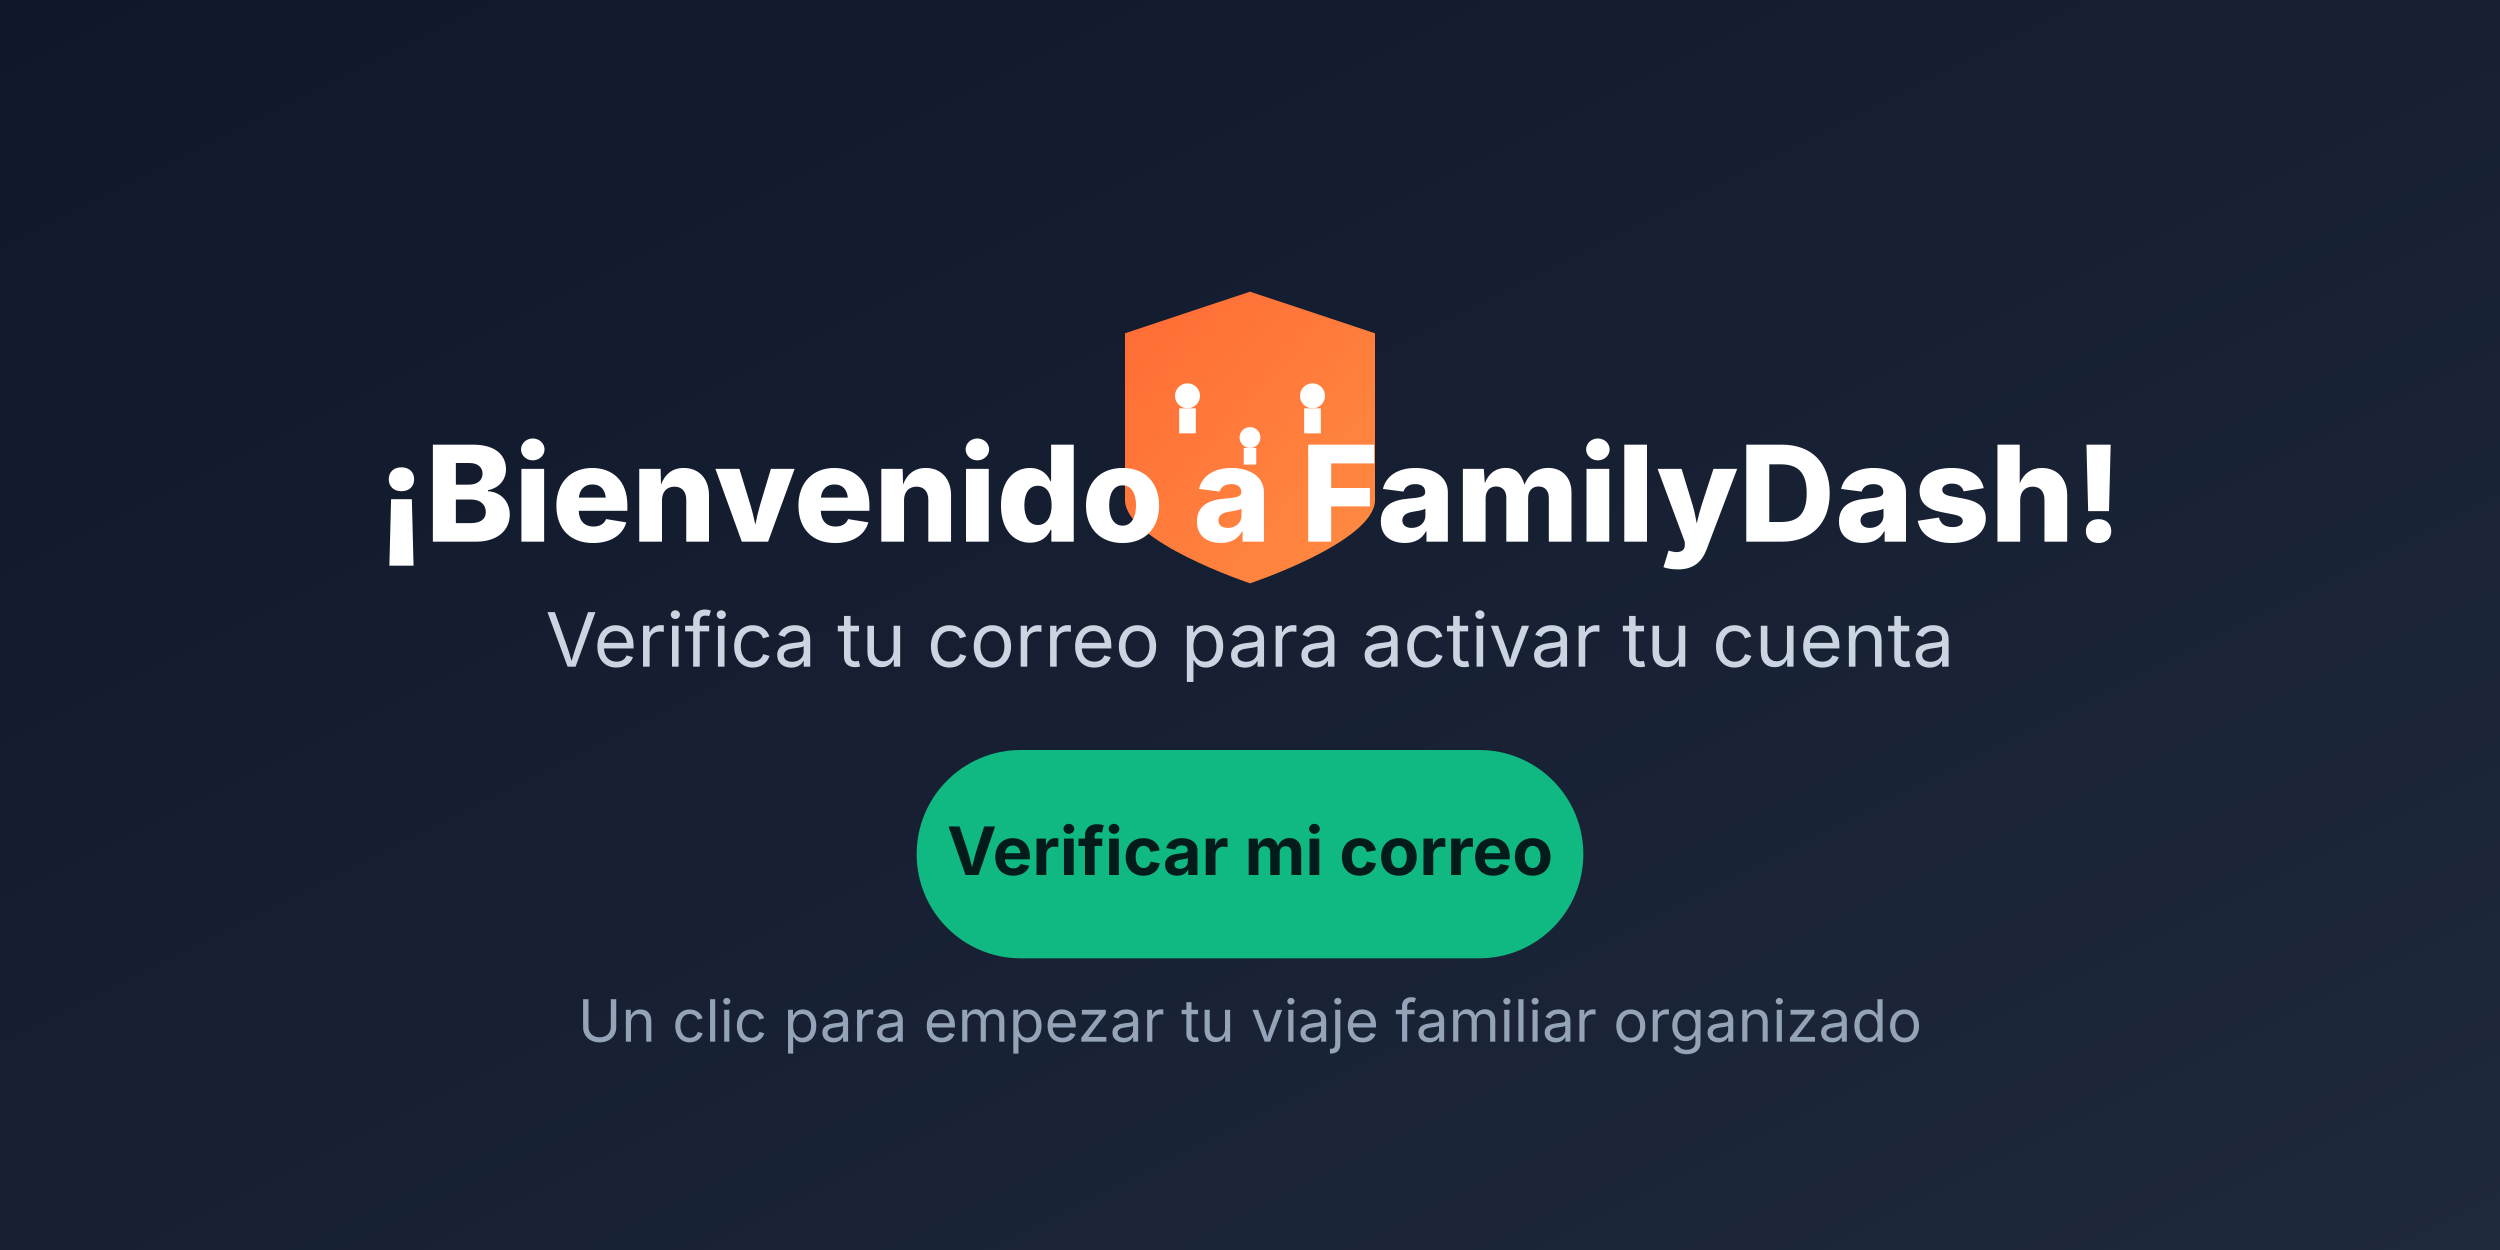
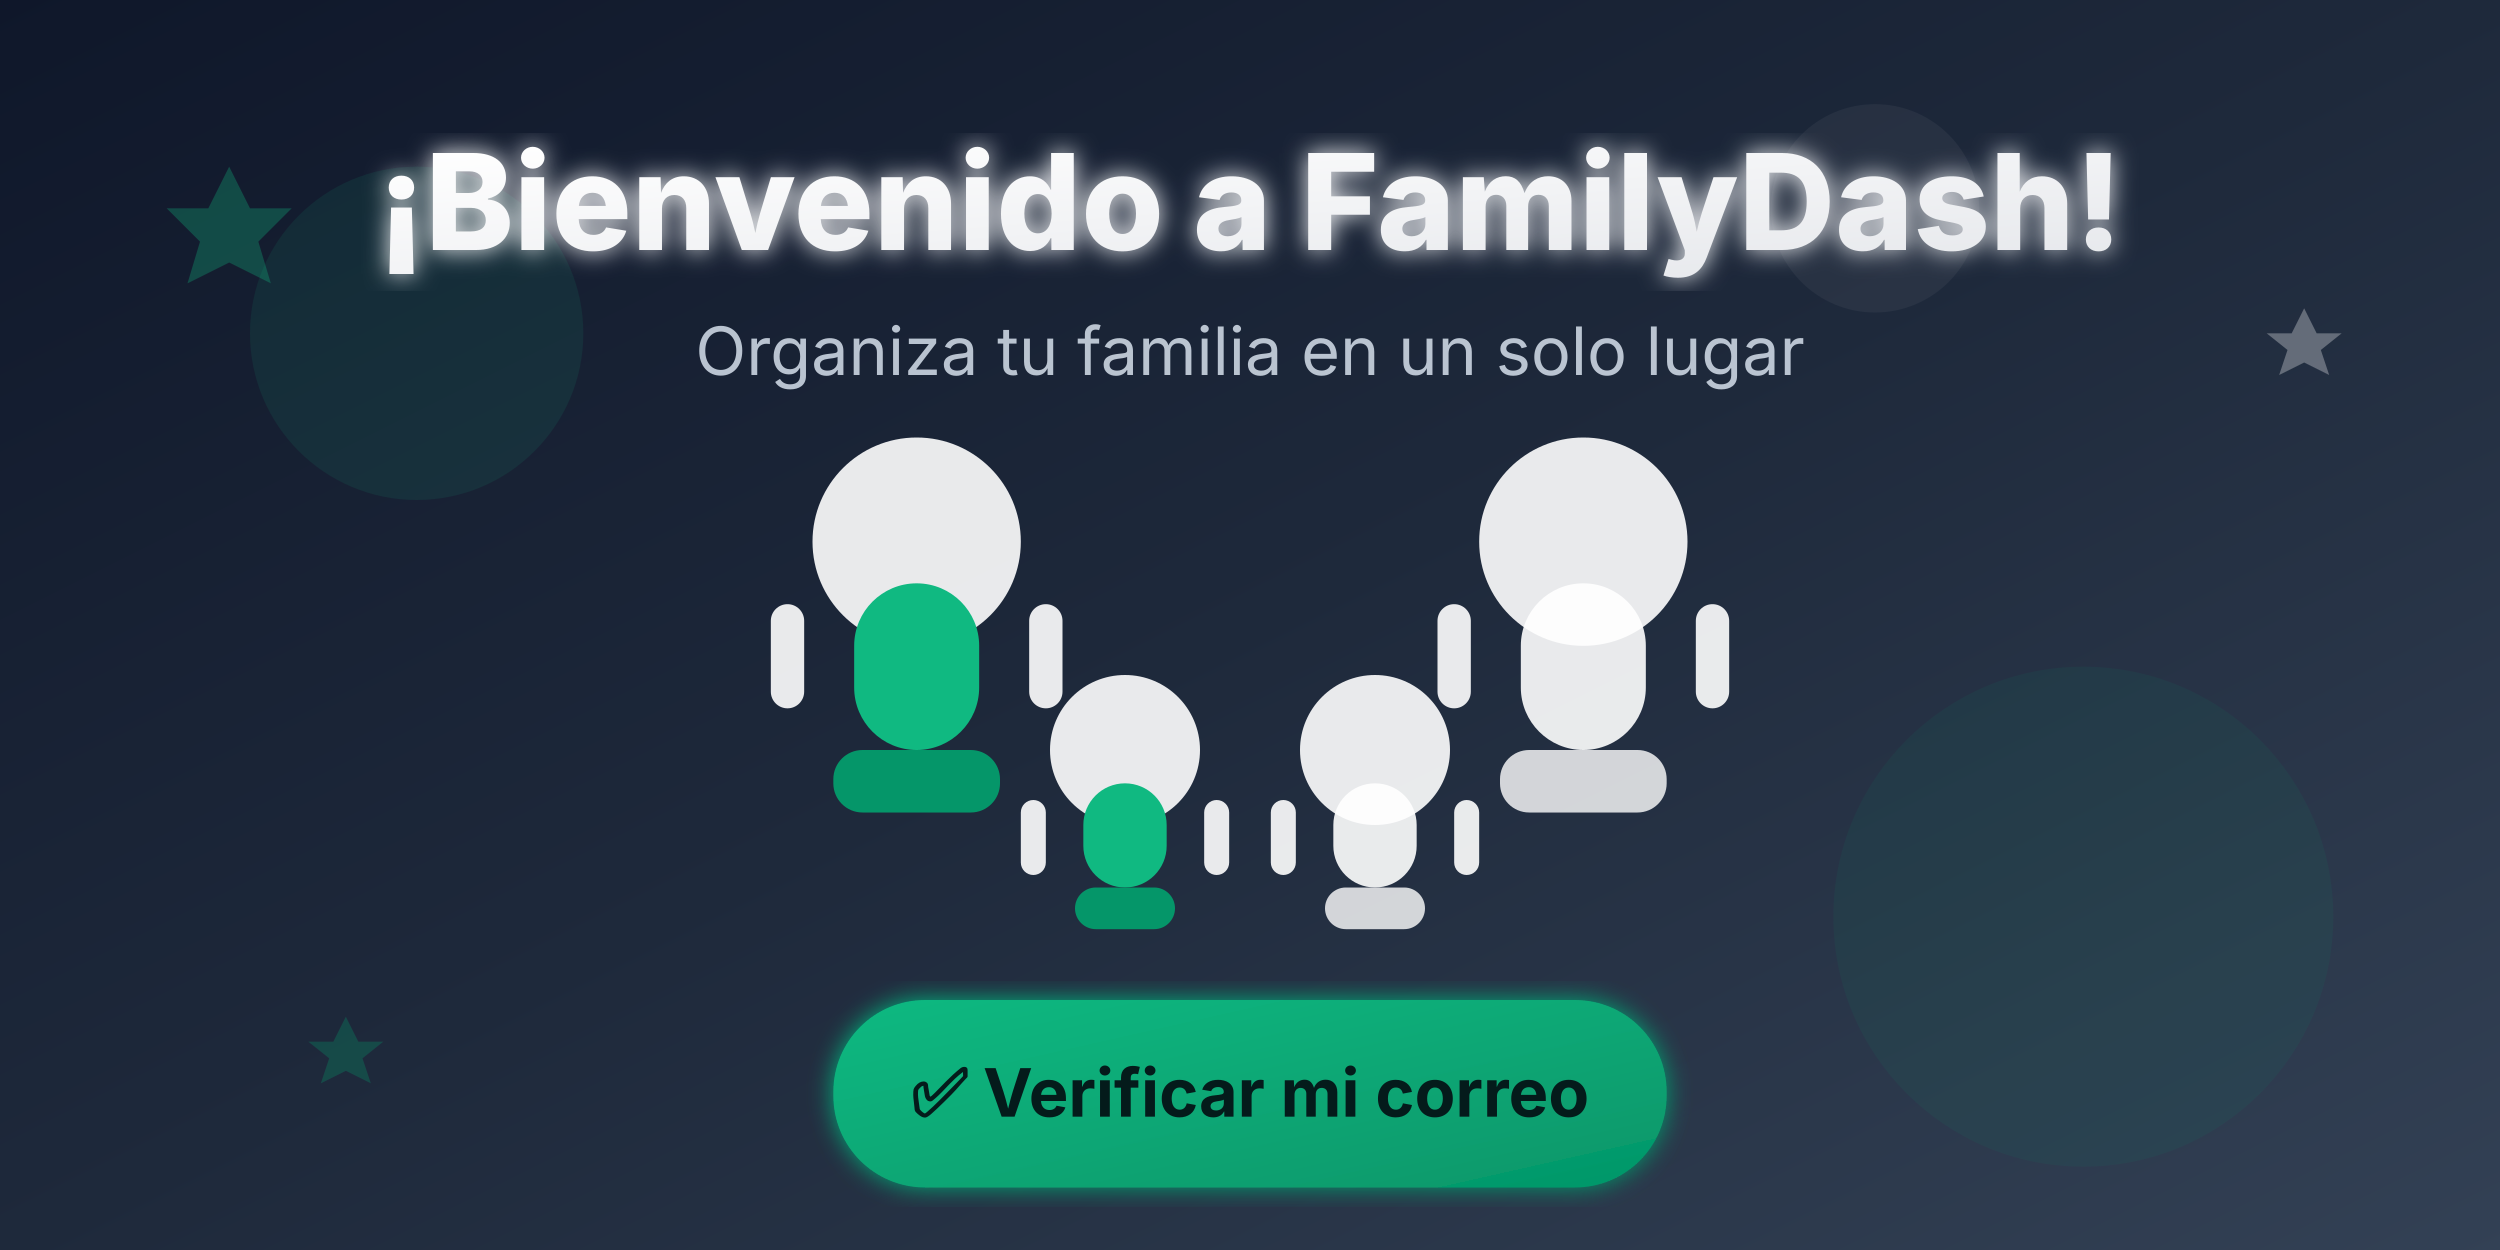
<svg xmlns="http://www.w3.org/2000/svg" width="600" height="300" viewBox="0 0 600 300">
  <defs>
    <linearGradient id="bgGradient" x1="0%" y1="0%" x2="100%" y2="100%">
      <stop offset="0%" style="stop-color:#0f172a;stop-opacity:1" />
-       <stop offset="100%" style="stop-color:#1e293b;stop-opacity:1" />
+       <stop offset="50%" style="stop-color:#1e293b;stop-opacity:1" />
+       <stop offset="100%" style="stop-color:#334155;stop-opacity:1" />
    </linearGradient>
-     <linearGradient id="logoBg" x1="0%" y1="0%" x2="100%" y2="100%">
-       <stop offset="0%" style="stop-color:#FF6B35;stop-opacity:1" />
-       <stop offset="100%" style="stop-color:#FF8C42;stop-opacity:1" />
+     <linearGradient id="accentGradient" x1="0%" y1="0%" x2="100%" y2="100%">
+       <stop offset="0%" style="stop-color:#10b981;stop-opacity:1" />
+       <stop offset="100%" style="stop-color:#059669;stop-opacity:1" />
    </linearGradient>
+     <linearGradient id="textGradient" x1="0%" y1="0%" x2="100%" y2="100%">
+       <stop offset="0%" style="stop-color:#ffffff;stop-opacity:1" />
+       <stop offset="100%" style="stop-color:#e5e7eb;stop-opacity:1" />
+     </linearGradient>
+     <filter id="glow">
+       <feGaussianBlur stdDeviation="3" result="coloredBlur" />
+       <feMerge>
+         <feMergeNode in="coloredBlur" />
+         <feMergeNode in="SourceGraphic" />
+       </feMerge>
+     </filter>
  </defs>
  <rect width="600" height="300" fill="url(#bgGradient)" />
-   <g transform="translate(250, 60)">
-     <path d="M20 20 L50 10 L80 20 L80 60 C80 70 50 80 50 80 C50 80 20 70 20 60 Z" fill="url(#logoBg)" />
-     <circle cx="35" cy="35" r="3" fill="white" />
-     <rect x="33" y="38" width="4" height="6" fill="white" />
-     <circle cx="65" cy="35" r="3" fill="white" />
-     <rect x="63" y="38" width="4" height="6" fill="white" />
-     <circle cx="50" cy="45" r="2.5" fill="white" />
-     <rect x="48.5" y="47.5" width="3" height="4" fill="white" />
+   <circle cx="100" cy="80" r="40" fill="#10b981" opacity="0.1" />
+   <circle cx="500" cy="220" r="60" fill="#059669" opacity="0.08" />
+   <circle cx="450" cy="50" r="25" fill="#ffffff" opacity="0.05" />
+   <g transform="translate(300, 150)">
+     <g transform="translate(-80, -20)">
+       <circle cx="0" cy="0" r="25" fill="#ffffff" opacity="0.9" />
+       <rect x="-15" y="10" width="30" height="40" rx="15" fill="#10b981" />
+       <rect x="-20" y="50" width="40" height="15" rx="7" fill="#059669" />
+       <rect x="-35" y="15" width="8" height="25" rx="4" fill="#ffffff" opacity="0.9" />
+       <rect x="27" y="15" width="8" height="25" rx="4" fill="#ffffff" opacity="0.9" />
+     </g>
+     <g transform="translate(80, -20)">
+       <circle cx="0" cy="0" r="25" fill="#ffffff" opacity="0.9" />
+       <rect x="-15" y="10" width="30" height="40" rx="15" fill="#ffffff" opacity="0.9" />
+       <rect x="-20" y="50" width="40" height="15" rx="7" fill="#ffffff" opacity="0.8" />
+       <rect x="-35" y="15" width="8" height="25" rx="4" fill="#ffffff" opacity="0.9" />
+       <rect x="27" y="15" width="8" height="25" rx="4" fill="#ffffff" opacity="0.9" />
+     </g>
+     <g transform="translate(-30, 30)">
+       <circle cx="0" cy="0" r="18" fill="#ffffff" opacity="0.9" />
+       <rect x="-10" y="8" width="20" height="25" rx="10" fill="#10b981" />
+       <rect x="-12" y="33" width="24" height="10" rx="5" fill="#059669" />
+       <rect x="-25" y="12" width="6" height="18" rx="3" fill="#ffffff" opacity="0.9" />
+       <rect x="19" y="12" width="6" height="18" rx="3" fill="#ffffff" opacity="0.9" />
+     </g>
+     <g transform="translate(30, 30)">
+       <circle cx="0" cy="0" r="18" fill="#ffffff" opacity="0.9" />
+       <rect x="-10" y="8" width="20" height="25" rx="10" fill="#ffffff" opacity="0.9" />
+       <rect x="-12" y="33" width="24" height="10" rx="5" fill="#ffffff" opacity="0.8" />
+       <rect x="-25" y="12" width="6" height="18" rx="3" fill="#ffffff" opacity="0.9" />
+       <rect x="19" y="12" width="6" height="18" rx="3" fill="#ffffff" opacity="0.9" />
+     </g>
  </g>
-   <text x="300" y="130" text-anchor="middle" fill="white" font-family="system-ui, -apple-system, sans-serif" font-size="32" font-weight="800">
+   <text x="300" y="60" text-anchor="middle" font-family="system-ui, -apple-system, sans-serif" font-size="32" font-weight="800" fill="url(#textGradient)" filter="url(#glow)">
    ¡Bienvenido a FamilyDash!
  </text>
-   <text x="300" y="160" text-anchor="middle" fill="#cbd5e1" font-family="system-ui, -apple-system, sans-serif" font-size="18" font-weight="400">
-     Verifica tu correo para activar tu cuenta
+   <text x="300" y="90" text-anchor="middle" font-family="system-ui, -apple-system, sans-serif" font-size="16" font-weight="400" fill="#cbd5e1" opacity="0.9">
+     Organiza tu familia en un solo lugar
  </text>
-   <rect x="220" y="180" width="160" height="50" rx="25" fill="#10b981" />
-   <text x="300" y="210" text-anchor="middle" fill="#041b1b" font-family="system-ui, -apple-system, sans-serif" font-size="16" font-weight="700">
-     Verificar mi correo
+   <rect x="200" y="240" width="200" height="45" rx="22" fill="url(#accentGradient)" filter="url(#glow)" />
+   <text x="300" y="268" text-anchor="middle" font-family="system-ui, -apple-system, sans-serif" font-size="16" font-weight="700" fill="#041b1b">
+     ✅ Verificar mi correo
  </text>
-   <text x="300" y="250" text-anchor="middle" fill="#94a3b8" font-family="system-ui, -apple-system, sans-serif" font-size="14" font-weight="400">
-     Un clic para empezar tu viaje familiar organizado
-   </text>
+   <g opacity="0.3">
+     <polygon points="50,50 55,40 60,50 70,50 62,58 65,68 55,63 45,68 48,58 40,50" fill="#10b981" />
+     <polygon points="550,80 553,74 556,80 562,80 557,84 559,90 553,87 547,90 549,84 544,80" fill="#ffffff" />
+     <polygon points="80,250 83,244 86,250 92,250 87,254 89,260 83,257 77,260 79,254 74,250" fill="#059669" />
+   </g>
</svg>
